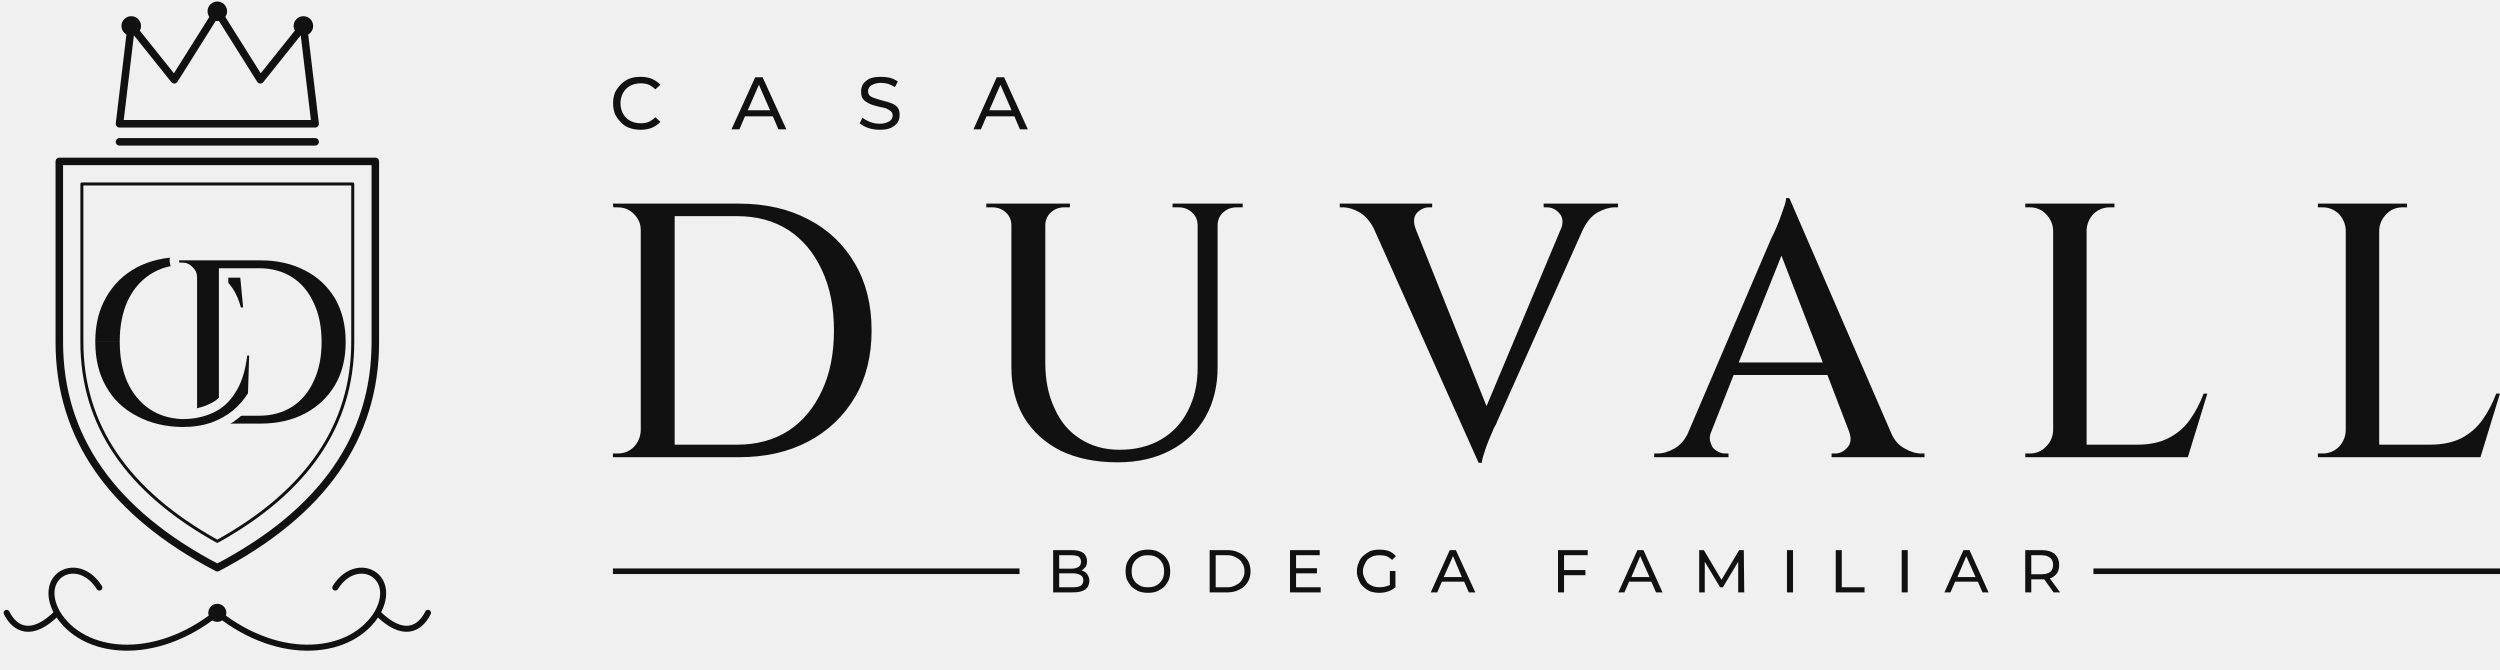
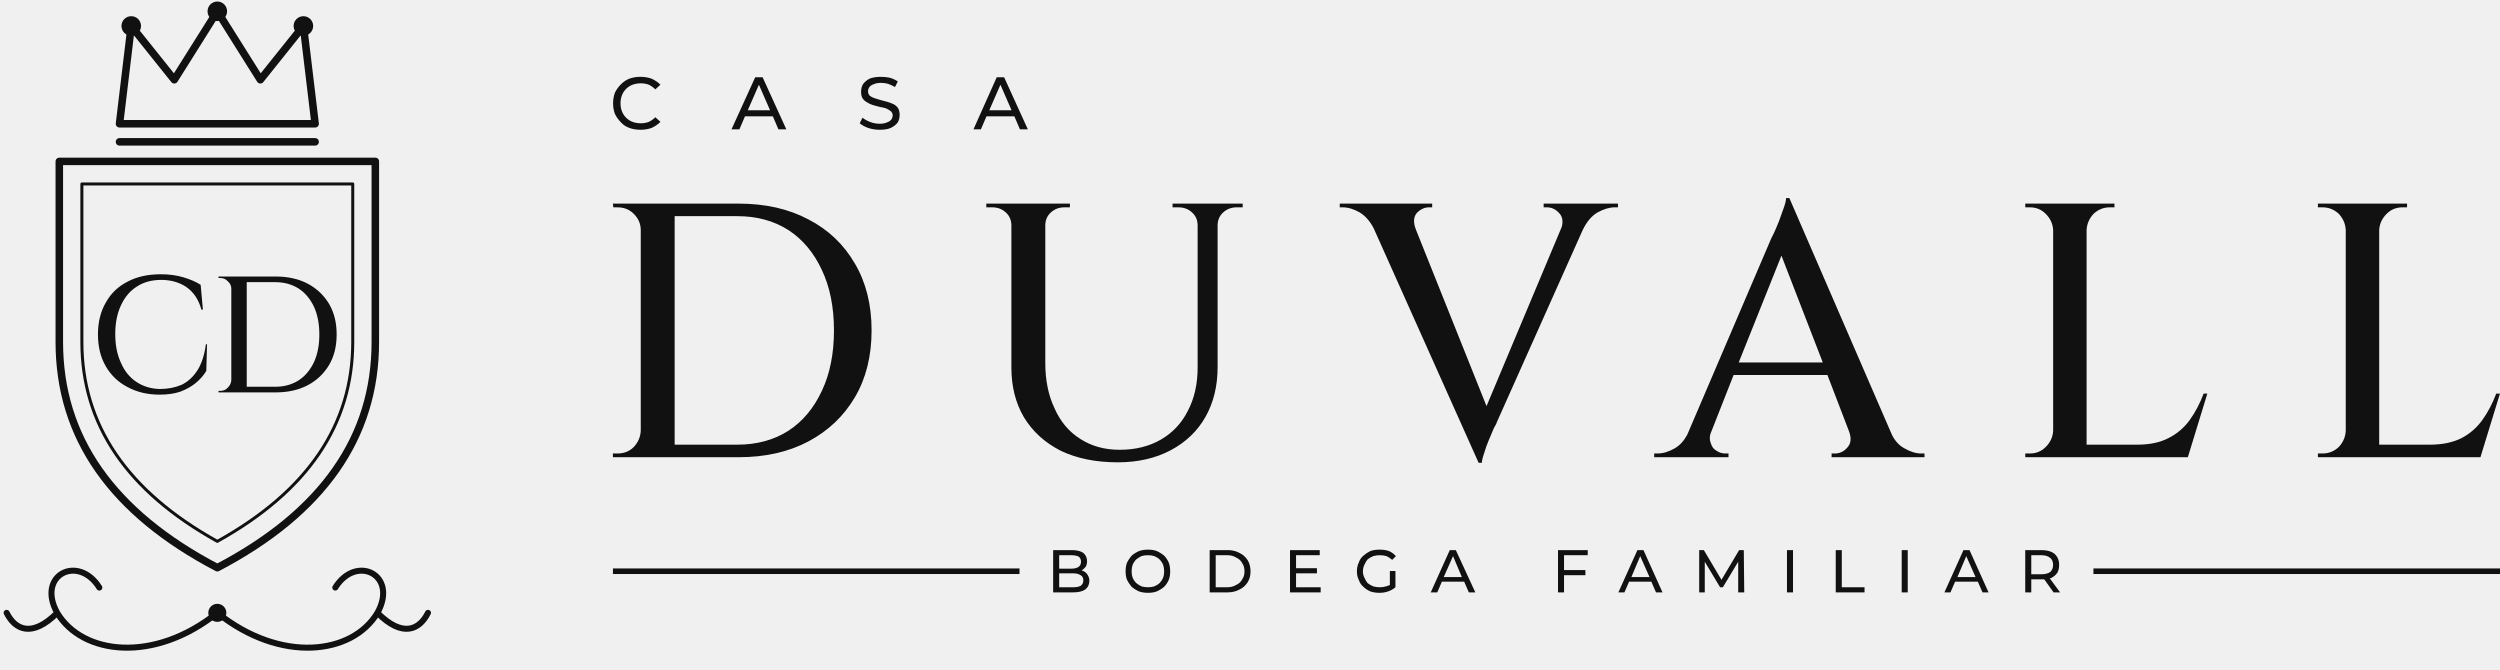
<svg xmlns="http://www.w3.org/2000/svg" viewBox="0 0 538.27 144.17" width="538.3" height="144.2">
  <g transform="translate(-34.21 -17.1)">
    <g transform="scale(0.81)">
      <path d="M58 64 H142 V112 Q142 150 100 172 Q58 150 58 112 Z" fill="none" stroke="#111111" stroke-width="2" stroke-linecap="round" stroke-linejoin="round" />
      <path d="M64 70 H136 V112 Q136 145 100 165 Q64 145 64 112 Z" fill="none" stroke="#111111" stroke-width="0.8" stroke-linecap="round" stroke-linejoin="round" />
-       <clipPath id="w85">
-         <rect x="-500" y="-500" width="1400" height="612" />
-       </clipPath>
-       <clipPath id="w86">
-         <rect x="-500" y="112" width="1400" height="1400" />
-       </clipPath>
-       <g clip-path="url(#w85)">
-         <mask id="k87" maskUnits="userSpaceOnUse" x="-50" y="-50" width="400" height="400">
-           <rect x="-50" y="-50" width="400" height="400" fill="#fff" />
-           <g fill="#000">
-             <path d="M24.9 -43.4Q31.7 -43.4 36.8 -40.7Q41.9 -38.1 44.8 -33.2Q47.6 -28.3 47.6 -21.7Q47.6 -15.1 44.8 -10.3Q41.9 -5.4 36.8 -2.7Q31.7 0 24.9 0H3.3V-0.6H4.2Q5.8 -0.6 6.9 -1.8Q8.1 -2.9 8.1 -4.5V-38.9Q8.1 -40.5 6.9 -41.6Q5.8 -42.8 4.2 -42.8H3.4L3.3 -43.4ZM13.9 -41.3V-2.1H24.6Q29.6 -2.1 33.4 -4.5Q37.1 -6.9 39.1 -11.3Q41.2 -15.7 41.2 -21.7Q41.2 -27.7 39.1 -32.1Q37.1 -36.5 33.4 -38.9Q29.6 -41.3 24.6 -41.3Z" transform="translate(112 112) scale(1) translate(-25.48 21.7)" fill="#000" stroke="#000" stroke-width="5" stroke-linejoin="round" />
-           </g>
-         </mask>
-         <g mask="url(#k87)">
-           <path d="M44.3 -18.1 44 -8.1Q42.4 -5.5 40 -3.5Q37.6 -1.5 34.3 -0.3Q30.9 0.9 26.5 0.9Q19.7 0.8 14.5 -2Q9.2 -4.7 6.3 -9.8Q3.4 -14.8 3.4 -21.8Q3.4 -28.6 6.3 -33.6Q9.2 -38.7 14.4 -41.5Q19.7 -44.3 26.8 -44.3Q31.6 -44.3 35.3 -43.1Q39.1 -42 41.8 -40.3L42.7 -30.9H42.1Q40.6 -36.6 36.5 -39.4Q32.5 -42.2 27.1 -42.2Q21.8 -42.2 17.9 -39.6Q14.1 -37.1 12 -32.6Q9.9 -28 9.9 -21.8Q9.9 -15.7 11.9 -11.1Q14 -6.5 17.8 -3.9Q21.5 -1.4 26.5 -1.2Q31.1 -1.2 34.7 -2.9Q38.3 -4.5 40.6 -8.2Q43 -11.8 43.8 -18.1Z" transform="translate(88 112) scale(1) translate(-23.84 21.7)" fill="#111111" />
-         </g>
-         <path d="M24.9 -43.4Q31.7 -43.4 36.8 -40.7Q41.9 -38.1 44.8 -33.2Q47.6 -28.3 47.6 -21.7Q47.6 -15.1 44.8 -10.3Q41.9 -5.4 36.8 -2.7Q31.7 0 24.9 0H3.3V-0.6H4.2Q5.8 -0.6 6.9 -1.8Q8.1 -2.9 8.1 -4.5V-38.9Q8.1 -40.5 6.9 -41.6Q5.8 -42.8 4.2 -42.8H3.4L3.3 -43.4ZM13.9 -41.3V-2.1H24.6Q29.6 -2.1 33.4 -4.5Q37.1 -6.9 39.1 -11.3Q41.2 -15.7 41.2 -21.7Q41.2 -27.7 39.1 -32.1Q37.1 -36.5 33.4 -38.9Q29.6 -41.3 24.6 -41.3Z" transform="translate(112 112) scale(1) translate(-25.48 21.7)" fill="#111111" />
-       </g>
-       <g clip-path="url(#w86)">
-         <mask id="k88" maskUnits="userSpaceOnUse" x="-50" y="-50" width="400" height="400">
-           <rect x="-50" y="-50" width="400" height="400" fill="#fff" />
-           <g fill="#000">
-             <path d="M44.3 -18.1 44 -8.1Q42.4 -5.5 40 -3.5Q37.6 -1.5 34.3 -0.3Q30.9 0.9 26.5 0.9Q19.7 0.8 14.5 -2Q9.2 -4.7 6.3 -9.8Q3.4 -14.8 3.4 -21.8Q3.4 -28.6 6.3 -33.6Q9.2 -38.7 14.4 -41.5Q19.7 -44.3 26.8 -44.3Q31.6 -44.3 35.3 -43.1Q39.1 -42 41.8 -40.3L42.7 -30.9H42.1Q40.6 -36.6 36.5 -39.4Q32.5 -42.2 27.1 -42.2Q21.8 -42.2 17.9 -39.6Q14.1 -37.1 12 -32.6Q9.9 -28 9.9 -21.8Q9.9 -15.7 11.9 -11.1Q14 -6.5 17.8 -3.9Q21.5 -1.4 26.5 -1.2Q31.1 -1.2 34.7 -2.9Q38.3 -4.5 40.6 -8.2Q43 -11.8 43.8 -18.1Z" transform="translate(88 112) scale(1) translate(-23.84 21.7)" fill="#000" stroke="#000" stroke-width="5" stroke-linejoin="round" />
-           </g>
-         </mask>
-         <g mask="url(#k88)">
-           <path d="M24.9 -43.4Q31.7 -43.4 36.8 -40.7Q41.9 -38.1 44.8 -33.2Q47.6 -28.3 47.6 -21.7Q47.6 -15.1 44.8 -10.3Q41.9 -5.4 36.8 -2.7Q31.7 0 24.9 0H3.3V-0.6H4.2Q5.8 -0.6 6.9 -1.8Q8.1 -2.9 8.1 -4.5V-38.9Q8.1 -40.5 6.9 -41.6Q5.8 -42.8 4.2 -42.8H3.4L3.3 -43.4ZM13.9 -41.3V-2.1H24.6Q29.6 -2.1 33.4 -4.5Q37.1 -6.9 39.1 -11.3Q41.2 -15.7 41.2 -21.7Q41.2 -27.7 39.1 -32.1Q37.1 -36.5 33.4 -38.9Q29.6 -41.3 24.6 -41.3Z" transform="translate(112 112) scale(1) translate(-25.48 21.7)" fill="#111111" />
-         </g>
-         <path d="M44.3 -18.1 44 -8.1Q42.4 -5.5 40 -3.5Q37.6 -1.5 34.3 -0.3Q30.9 0.9 26.5 0.9Q19.7 0.8 14.5 -2Q9.2 -4.7 6.3 -9.8Q3.4 -14.8 3.4 -21.8Q3.4 -28.6 6.3 -33.6Q9.2 -38.7 14.4 -41.5Q19.7 -44.3 26.8 -44.3Q31.6 -44.3 35.3 -43.1Q39.1 -42 41.8 -40.3L42.7 -30.9H42.1Q40.6 -36.6 36.5 -39.4Q32.5 -42.2 27.1 -42.2Q21.8 -42.2 17.9 -39.6Q14.1 -37.1 12 -32.6Q9.9 -28 9.9 -21.8Q9.9 -15.7 11.9 -11.1Q14 -6.5 17.8 -3.9Q21.5 -1.4 26.5 -1.2Q31.1 -1.2 34.7 -2.9Q38.3 -4.5 40.6 -8.2Q43 -11.8 43.8 -18.1Z" transform="translate(88 112) scale(1) translate(-23.84 21.7)" fill="#111111" />
-       </g>
+       <path d="M31.4 -12.8 31.2 -5.7Q30.1 -3.9 28.4 -2.5Q26.7 -1.1 24.3 -0.2Q22 0.6 18.8 0.6Q14 0.6 10.3 -1.4Q6.6 -3.3 4.5 -6.9Q2.4 -10.5 2.4 -15.4Q2.4 -20.3 4.5 -23.9Q6.5 -27.5 10.2 -29.4Q13.9 -31.4 19.1 -31.4Q22.4 -31.4 25.1 -30.6Q27.8 -29.8 29.7 -28.6L30.3 -22H29.9Q28.8 -26 25.9 -28Q23.1 -29.9 19.2 -29.9Q15.4 -29.9 12.7 -28.1Q10 -26.4 8.5 -23.1Q7 -19.9 7 -15.5Q7 -11.1 8.5 -7.9Q9.9 -4.6 12.6 -2.8Q15.3 -1 18.8 -0.9Q22 -0.9 24.6 -2Q27.1 -3.2 28.8 -5.8Q30.5 -8.4 31.1 -12.8Z" transform="translate(82.79 110) scale(1) translate(-16.92 15.4)" fill="#111111" />
+       <path d="M17.6 -30.8Q22.5 -30.8 26.1 -28.9Q29.7 -27 31.8 -23.5Q33.8 -20.1 33.8 -15.4Q33.8 -10.7 31.8 -7.3Q29.7 -3.8 26.1 -1.9Q22.5 0 17.6 0H2.4V-0.4H2.9Q4.1 -0.4 4.9 -1.3Q5.7 -2.1 5.8 -3.2V-27.6Q5.8 -28.7 4.9 -29.5Q4.1 -30.4 2.9 -30.4H2.4L2.4 -30.8ZM9.9 -29.3V-1.5H17.5Q21 -1.5 23.7 -3.2Q26.3 -4.9 27.8 -8.1Q29.2 -11.2 29.2 -15.4Q29.2 -19.6 27.8 -22.7Q26.3 -25.9 23.7 -27.6Q21 -29.3 17.5 -29.3Z" transform="translate(116 110) scale(1) translate(-18.08 15.4)" fill="#111111" />
      <path d="M74 54 L77.12 28 L88.56 42.3 L100 24.1 L111.44 42.3 L122.88 28 L126 54 Z" fill="none" stroke="#111111" stroke-width="2" stroke-linecap="round" stroke-linejoin="round" />
      <path d="M74 58.8 H126" fill="none" stroke="#111111" stroke-width="2" stroke-linecap="round" stroke-linejoin="round" />
      <circle cx="77.12" cy="28" r="2.6" fill="#111111" />
      <circle cx="100" cy="24.1" r="2.6" fill="#111111" />
      <circle cx="122.88" cy="28" r="2.6" fill="#111111" />
      <path d="M100 184 C83.2 197.44 64.16 195.2 57.44 184 C51.84 173.92 63.04 168.32 68.64 177.28 M57.44 184 C50.72 190.72 46.24 188.48 44 184" fill="none" stroke="#111111" stroke-width="1.6" stroke-linecap="round" stroke-linejoin="round" />
      <g transform="translate(200 0) scale(-1 1)">
        <path d="M100 184 C83.2 197.44 64.16 195.2 57.44 184 C51.84 173.92 63.04 168.32 68.64 177.28 M57.44 184 C50.72 190.72 46.24 188.48 44 184" fill="none" stroke="#111111" stroke-width="1.6" stroke-linecap="round" stroke-linejoin="round" />
      </g>
      <circle cx="100" cy="184" r="2.4" fill="#111111" />
    </g>
  </g>
  <g transform="translate(131.97 16.63)">
    <g transform="translate(-0.77 11.2)">
      <path fill="#111111" d="M6.7 0.1Q5.4 0.1 4.3 -0.3Q3.2 -0.7 2.5 -1.5Q1.7 -2.3 1.2 -3.3Q0.8 -4.4 0.8 -5.6Q0.8 -6.8 1.2 -7.9Q1.7 -8.9 2.5 -9.7Q3.3 -10.5 4.3 -10.9Q5.4 -11.3 6.7 -11.3Q8 -11.3 9.1 -10.9Q10.2 -10.4 11 -9.6L9.9 -8.6Q9.3 -9.2 8.5 -9.6Q7.7 -9.9 6.8 -9.9Q5.8 -9.9 5 -9.6Q4.2 -9.3 3.6 -8.7Q3 -8.1 2.7 -7.3Q2.4 -6.5 2.4 -5.6Q2.4 -4.7 2.7 -3.9Q3 -3.1 3.6 -2.5Q4.2 -1.9 5 -1.6Q5.8 -1.3 6.8 -1.3Q7.7 -1.3 8.5 -1.6Q9.3 -2 9.9 -2.6L11 -1.6Q10.2 -0.8 9.1 -0.3Q8 0.1 6.7 0.1ZM26.3 0 31.4 -11.2H33L38.1 0H36.4L35.2 -2.8H29.2L28 0ZM34.6 -4.1 32.2 -9.6 29.8 -4.1ZM58.2 0.1Q56.9 0.1 55.7 -0.3Q54.6 -0.7 53.9 -1.3L54.5 -2.5Q55.1 -2 56.1 -1.6Q57.1 -1.2 58.2 -1.2Q59.2 -1.2 59.8 -1.5Q60.4 -1.7 60.7 -2.1Q61 -2.5 61 -3Q61 -3.5 60.6 -3.9Q60.2 -4.2 59.6 -4.5Q59 -4.7 58.3 -4.8Q57.6 -5 56.8 -5.2Q56.1 -5.4 55.5 -5.8Q54.9 -6.1 54.5 -6.7Q54.2 -7.2 54.2 -8.1Q54.2 -9 54.6 -9.7Q55.1 -10.4 56 -10.9Q57 -11.3 58.5 -11.3Q59.4 -11.3 60.4 -11.1Q61.4 -10.8 62.1 -10.3L61.5 -9.1Q60.8 -9.5 60 -9.8Q59.2 -10 58.5 -10Q57.5 -10 56.9 -9.7Q56.3 -9.5 56 -9.1Q55.7 -8.7 55.7 -8.2Q55.7 -7.6 56.1 -7.2Q56.5 -6.9 57.1 -6.7Q57.7 -6.5 58.4 -6.3Q59.1 -6.1 59.9 -5.9Q60.6 -5.7 61.2 -5.4Q61.8 -5.1 62.2 -4.5Q62.5 -3.9 62.5 -3.1Q62.5 -2.2 62.1 -1.5Q61.6 -0.8 60.6 -0.3Q59.7 0.1 58.2 0.1ZM78.4 0 83.4 -11.2H85L90.1 0H88.4L87.2 -2.8H81.2L80 0ZM86.6 -4.1 84.2 -9.6 81.8 -4.1Z" />
    </g>
    <g transform="translate(-4.21 81.8)">
      <path fill="#111111" d="M31.3 -54.6Q39.9 -54.6 46.3 -51.2Q52.7 -47.9 56.3 -41.7Q59.9 -35.6 59.9 -27.3Q59.9 -19 56.3 -12.9Q52.7 -6.8 46.3 -3.4Q39.9 0 31.3 0H4.2V-0.8H5.2Q7.3 -0.8 8.7 -2.2Q10.1 -3.7 10.2 -5.7V-48.9Q10.2 -50.9 8.7 -52.4Q7.3 -53.8 5.2 -53.8H4.3L4.2 -54.6ZM17.5 -51.9V-2.7H31Q37.3 -2.7 42 -5.7Q46.6 -8.7 49.2 -14.3Q51.8 -19.8 51.8 -27.3Q51.8 -34.8 49.2 -40.3Q46.6 -45.9 42 -48.9Q37.3 -51.9 31 -51.9ZM102.6 -54.6V-53.8H101.4Q99.7 -53.8 98.5 -52.7Q97.3 -51.6 97.3 -49.9V-20.3Q97.3 -14.7 99.3 -10.5Q101.2 -6.2 104.9 -3.9Q108.5 -1.6 113.3 -1.6Q118.4 -1.6 122.2 -3.8Q126 -6 128 -10Q130.1 -14 130.1 -19.3V-49.9Q130.1 -51.6 128.9 -52.7Q127.7 -53.8 126 -53.8H124.7V-54.6H139.8V-53.8H138.5Q136.8 -53.8 135.6 -52.7Q134.4 -51.6 134.4 -49.9V-19.4Q134.4 -13.3 131.8 -8.7Q129.2 -4.1 124.3 -1.5Q119.4 1.1 112.9 1.1Q105.8 1.1 100.6 -1.4Q95.5 -4 92.7 -8.6Q90 -13.2 90 -19.3V-49.9Q90 -51.6 88.8 -52.7Q87.6 -53.8 85.9 -53.8H84.6V-54.6ZM190.6 1.2 168 -49.3Q166.8 -51.6 165 -52.7Q163.1 -53.8 161.3 -53.8H160.7V-54.6H180.6V-53.8H179.9Q178.5 -53.8 177.3 -52.6Q176.2 -51.3 177.1 -49L192.3 -11L208.5 -49.6Q209 -51.5 207.9 -52.6Q206.8 -53.8 205.3 -53.8H204.6V-54.6H220.6V-53.8H219.9Q218.2 -53.8 216.2 -52.7Q214.3 -51.6 213 -48.9L194.5 -7.5Q194.5 -7.3 193.9 -6.3Q193.4 -5.2 192.8 -3.7Q192.2 -2.3 191.8 -0.9Q191.3 0.5 191.3 1.2ZM257.5 -55.8 279.6 -4.8Q280.6 -2.8 282.3 -1.9Q284.2 -0.8 285.9 -0.8H286.6V0H266.6V-0.8H267.3Q268.9 -0.8 270 -2.1Q271.2 -3.4 270.3 -5.7L265.7 -17.7H245.5L240.5 -5Q240.2 -3.9 240.6 -3Q240.9 -1.9 241.8 -1.4Q242.7 -0.8 243.7 -0.8H244.4V0H228.4V-0.8H229.1Q230.9 -0.8 232.8 -1.9Q234.4 -2.8 235.5 -4.8L253.6 -47.1Q253.7 -47.3 254.2 -48.3Q254.7 -49.4 255.3 -50.9Q255.8 -52.3 256.3 -53.7Q256.8 -55.1 256.8 -55.8ZM246.6 -20.4H264.7L255.8 -43.4ZM347.5 -13.7 343.3 0H308.3V-0.8H309.3Q311.3 -0.8 312.7 -2.2Q314.2 -3.7 314.3 -5.7V-48.9Q314.2 -50.9 312.7 -52.4Q311.3 -53.8 309.3 -53.8H308.3V-54.6H327.5V-53.8H326.5Q324.5 -53.8 323 -52.4Q321.6 -50.9 321.5 -48.9V-2.7H332.4Q336.4 -2.7 339.1 -4.1Q341.9 -5.5 343.7 -8Q345.5 -10.5 346.7 -13.7ZM410.5 -13.7 406.3 0H371.3V-0.8H372.3Q374.3 -0.8 375.8 -2.2Q377.2 -3.7 377.3 -5.7V-48.9Q377.2 -50.9 375.8 -52.4Q374.3 -53.8 372.3 -53.8H371.3V-54.6H390.5V-53.8H389.5Q387.5 -53.8 386.1 -52.4Q384.6 -50.9 384.5 -48.9V-2.7H395.4Q399.4 -2.7 402.2 -4.1Q404.9 -5.5 406.7 -8Q408.5 -10.5 409.7 -13.7Z" />
    </g>
    <g transform="translate(0 110.9)">
      <rect x="0" y="-5.15" width="87.54" height="1.2" fill="#111111" />
      <g transform="translate(93.38 0)">
        <path fill="#111111" d="M1.4 0V-9.1H5.4Q7 -9.1 7.9 -8.5Q8.7 -7.8 8.7 -6.7Q8.7 -6 8.4 -5.5Q8 -5 7.5 -4.7Q7.5 -4.7 7.5 -4.7Q7.7 -4.7 7.9 -4.6Q8.5 -4.3 8.8 -3.8Q9.2 -3.2 9.2 -2.5Q9.2 -1.3 8.3 -0.6Q7.4 0 5.7 0ZM2.7 -1.1H5.7Q6.7 -1.1 7.3 -1.4Q7.9 -1.8 7.9 -2.6Q7.9 -3.4 7.3 -3.7Q6.7 -4.1 5.7 -4.1H2.7ZM2.7 -5.1H5.3Q6.3 -5.1 6.9 -5.5Q7.4 -5.9 7.4 -6.6Q7.4 -7.3 6.9 -7.7Q6.3 -8 5.3 -8H2.7ZM21.8 0.1Q20.8 0.1 19.9 -0.2Q19 -0.6 18.3 -1.2Q17.7 -1.9 17.3 -2.7Q17 -3.5 17 -4.5Q17 -5.6 17.3 -6.4Q17.7 -7.2 18.3 -7.9Q19 -8.5 19.9 -8.9Q20.8 -9.2 21.8 -9.2Q22.9 -9.2 23.7 -8.9Q24.6 -8.5 25.3 -7.9Q25.9 -7.3 26.3 -6.4Q26.6 -5.6 26.6 -4.5Q26.6 -3.5 26.3 -2.7Q25.9 -1.8 25.3 -1.2Q24.6 -0.6 23.7 -0.2Q22.9 0.1 21.8 0.1ZM21.8 -1.1Q22.6 -1.1 23.2 -1.3Q23.9 -1.6 24.3 -2Q24.8 -2.5 25.1 -3.2Q25.3 -3.8 25.3 -4.5Q25.3 -5.3 25.1 -5.9Q24.8 -6.6 24.3 -7.1Q23.9 -7.5 23.2 -7.8Q22.6 -8 21.8 -8Q21 -8 20.4 -7.8Q19.8 -7.5 19.3 -7.1Q18.8 -6.6 18.5 -5.9Q18.3 -5.3 18.3 -4.5Q18.3 -3.8 18.5 -3.2Q18.8 -2.5 19.3 -2Q19.8 -1.6 20.4 -1.3Q21 -1.1 21.8 -1.1ZM35.1 0V-9.1H39Q40.4 -9.1 41.5 -8.5Q42.6 -8 43.3 -6.9Q43.9 -5.9 43.9 -4.5Q43.9 -3.2 43.3 -2.2Q42.6 -1.1 41.5 -0.6Q40.4 0 39 0ZM36.4 -1.1H38.9Q40 -1.1 40.8 -1.6Q41.7 -2 42.1 -2.8Q42.6 -3.5 42.6 -4.5Q42.6 -5.6 42.1 -6.3Q41.7 -7.1 40.8 -7.5Q40 -8 38.9 -8H36.4ZM52.4 0V-9.1H58.8V-8H53.7V-5.2H58.2V-4.1H53.7V-1.1H59V0ZM71.7 0.1Q70.6 0.1 69.7 -0.2Q68.8 -0.6 68.2 -1.2Q67.5 -1.8 67.2 -2.7Q66.8 -3.5 66.8 -4.5Q66.8 -5.6 67.2 -6.4Q67.5 -7.3 68.2 -7.9Q68.9 -8.5 69.7 -8.9Q70.6 -9.2 71.7 -9.2Q72.8 -9.2 73.7 -8.9Q74.6 -8.5 75.2 -7.8L74.4 -7Q73.8 -7.5 73.2 -7.8Q72.5 -8 71.7 -8Q71 -8 70.3 -7.8Q69.6 -7.5 69.1 -7.1Q68.7 -6.6 68.4 -5.9Q68.1 -5.3 68.1 -4.5Q68.1 -3.8 68.4 -3.2Q68.7 -2.5 69.1 -2Q69.6 -1.6 70.3 -1.3Q71 -1.1 71.7 -1.1Q72.5 -1.1 73.1 -1.3Q73.5 -1.4 73.9 -1.6V-4.6H75.1V-1.1Q74.4 -0.5 73.5 -0.2Q72.6 0.1 71.7 0.1ZM82.7 0 86.8 -9.1H88.1L92.3 0H90.9L89.9 -2.3H85.1L84.1 0ZM89.4 -3.3 87.5 -7.8 85.5 -3.3ZM110.1 0V-9.1H116.5V-8H111.4V-4.8H116V-3.7H111.4V0ZM123.1 0 127.2 -9.1H128.5L132.6 0H131.2L130.2 -2.3H125.4L124.4 0ZM129.8 -3.3 127.8 -7.8 125.9 -3.3ZM140.5 0V-9.1H141.5L145.3 -2.7L149.1 -9.1H150.1L150.2 0H148.9L148.9 -6.6L145.6 -1.1H145L141.7 -6.6V0ZM159.4 0V-9.1H160.7V0ZM169.9 0V-9.1H171.2V-1.1H176.1V0ZM184.1 0V-9.1H185.4V0ZM193.3 0 197.4 -9.1H198.7L202.8 0H201.5L200.5 -2.3H195.6L194.6 0ZM200 -3.3 198 -7.8 196.1 -3.3ZM210.7 0V-9.1H214.2Q216 -9.1 217 -8.3Q218 -7.4 218 -5.9Q218 -4.9 217.6 -4.2Q217.1 -3.5 216.3 -3.1Q216.2 -3.1 216 -3L218.2 0H216.8L214.8 -2.8Q214.5 -2.8 214.2 -2.8H212V0ZM212 -3.9H214.2Q215.4 -3.9 216.1 -4.4Q216.7 -5 216.7 -5.9Q216.7 -6.9 216.1 -7.4Q215.4 -8 214.2 -8H212Z" />
      </g>
      <rect x="318.76" y="-5.15" width="87.54" height="1.2" fill="#111111" />
    </g>
  </g>
</svg>
